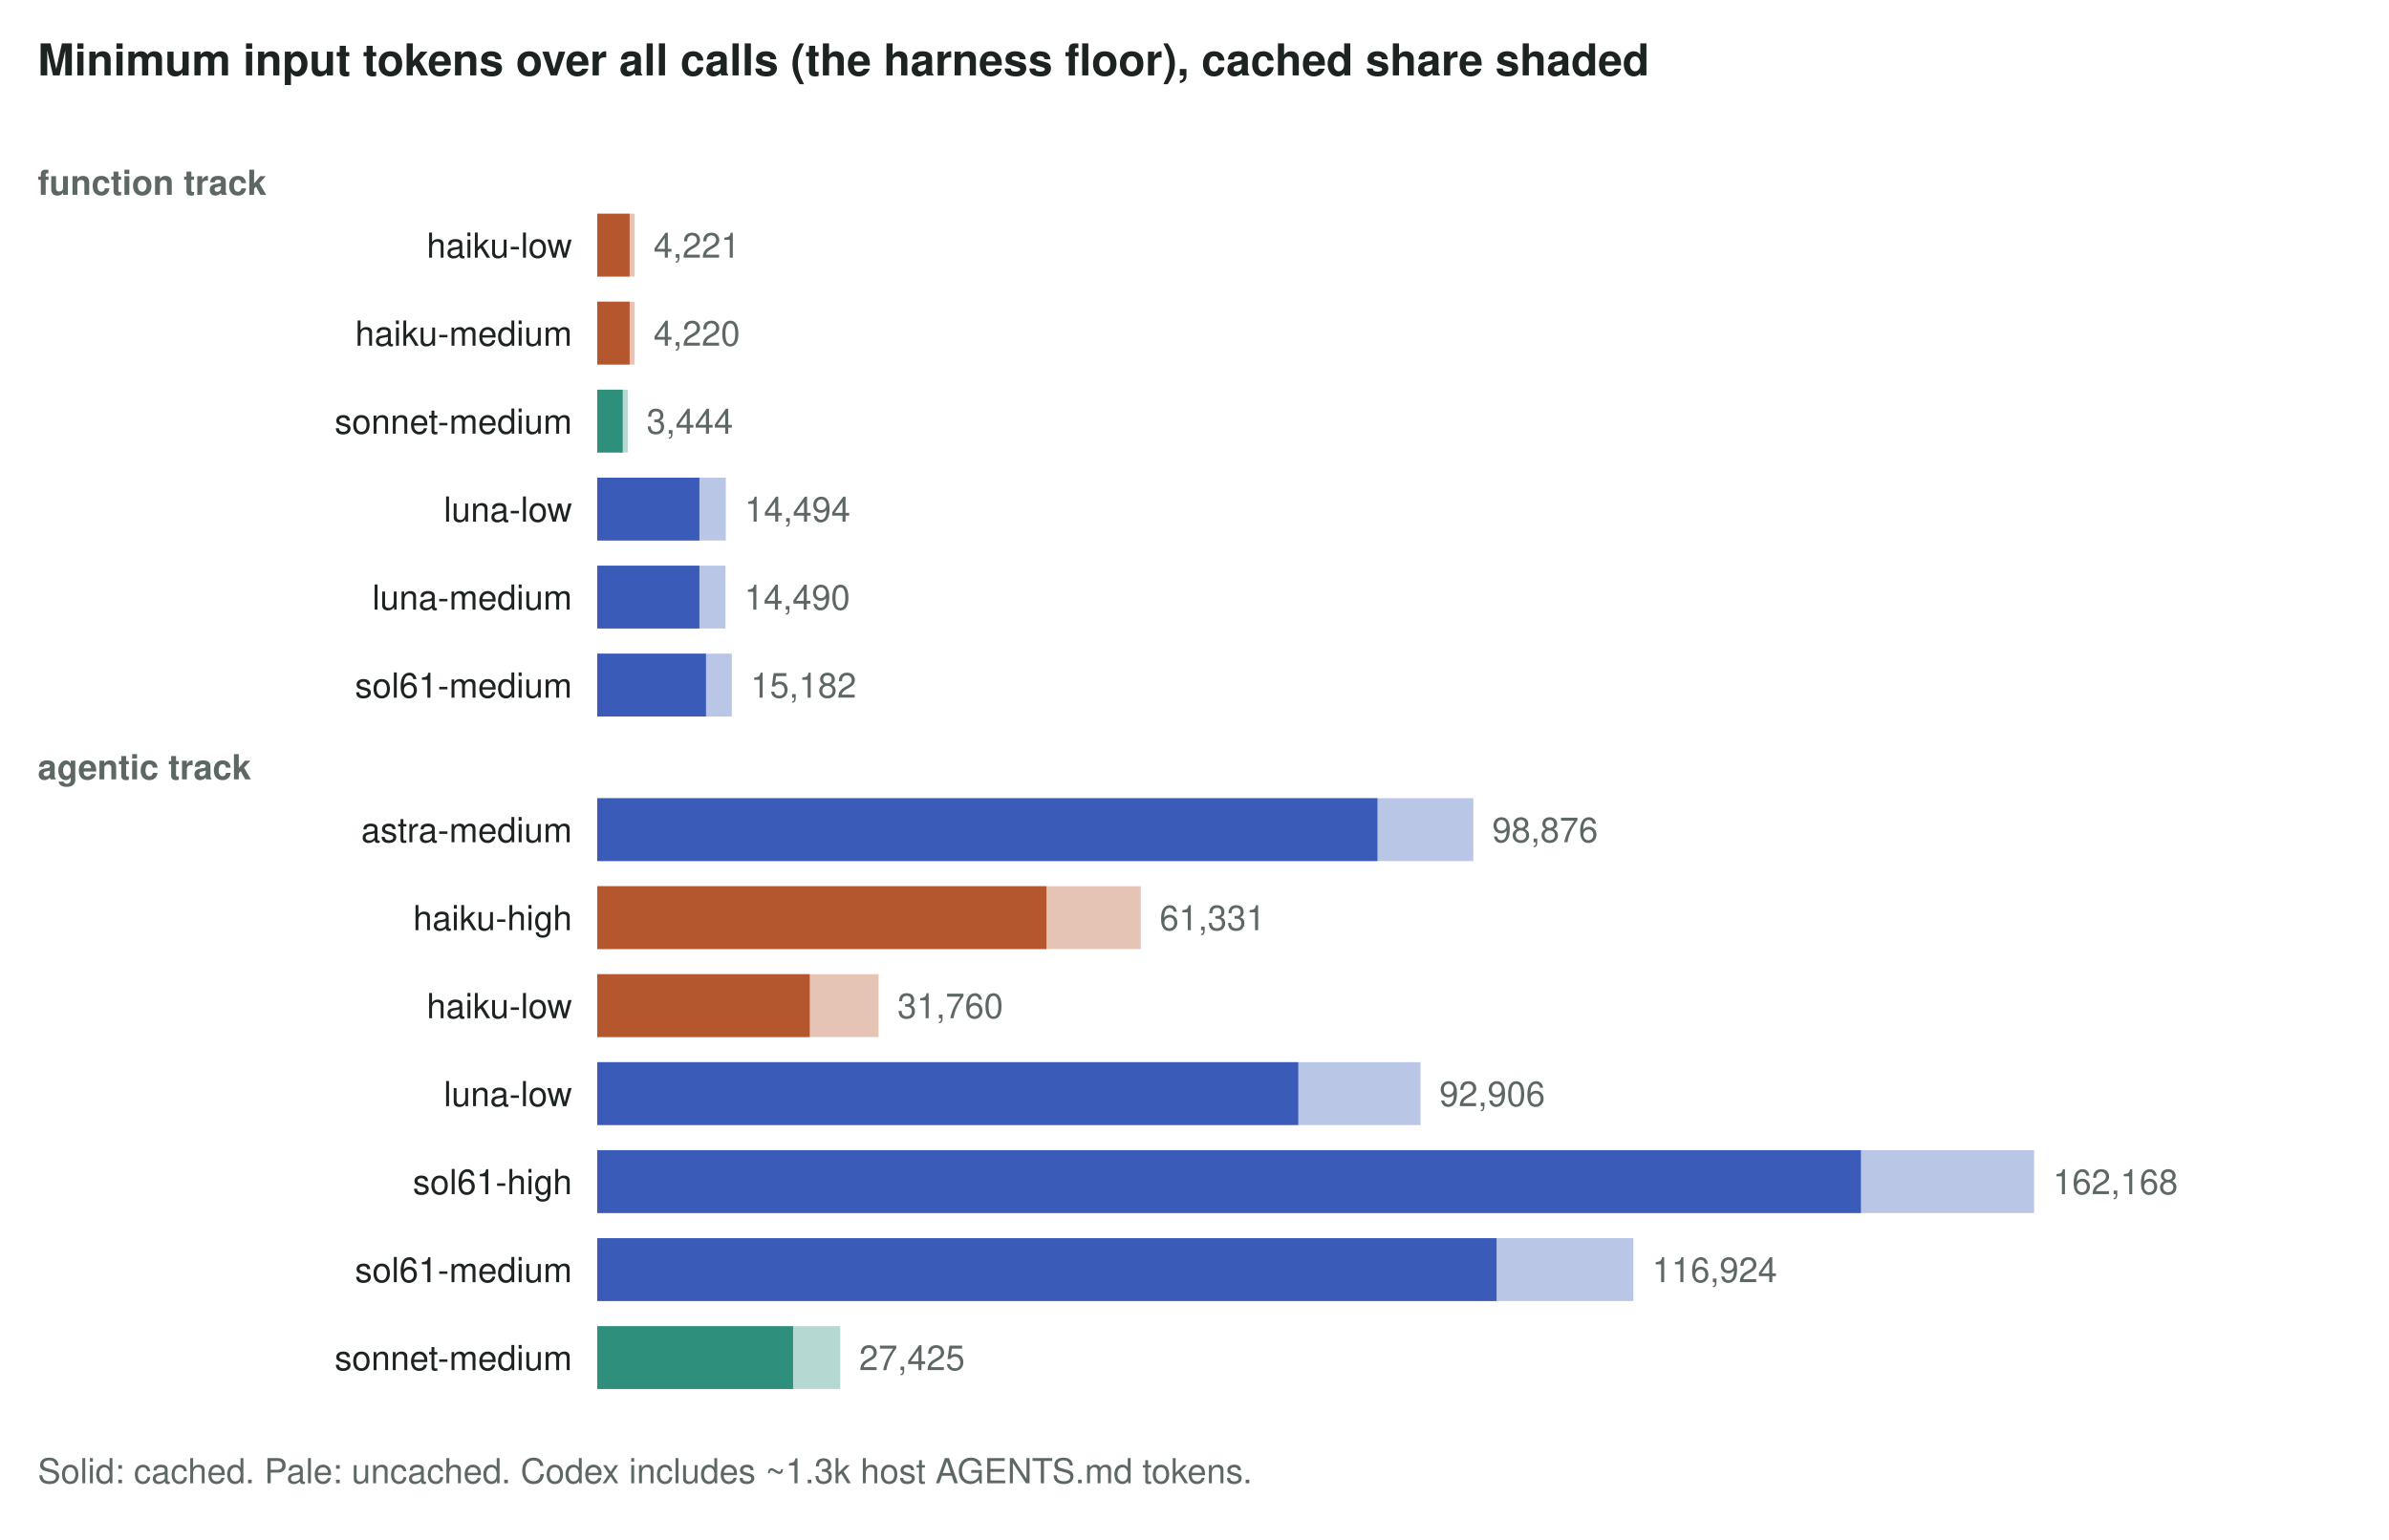
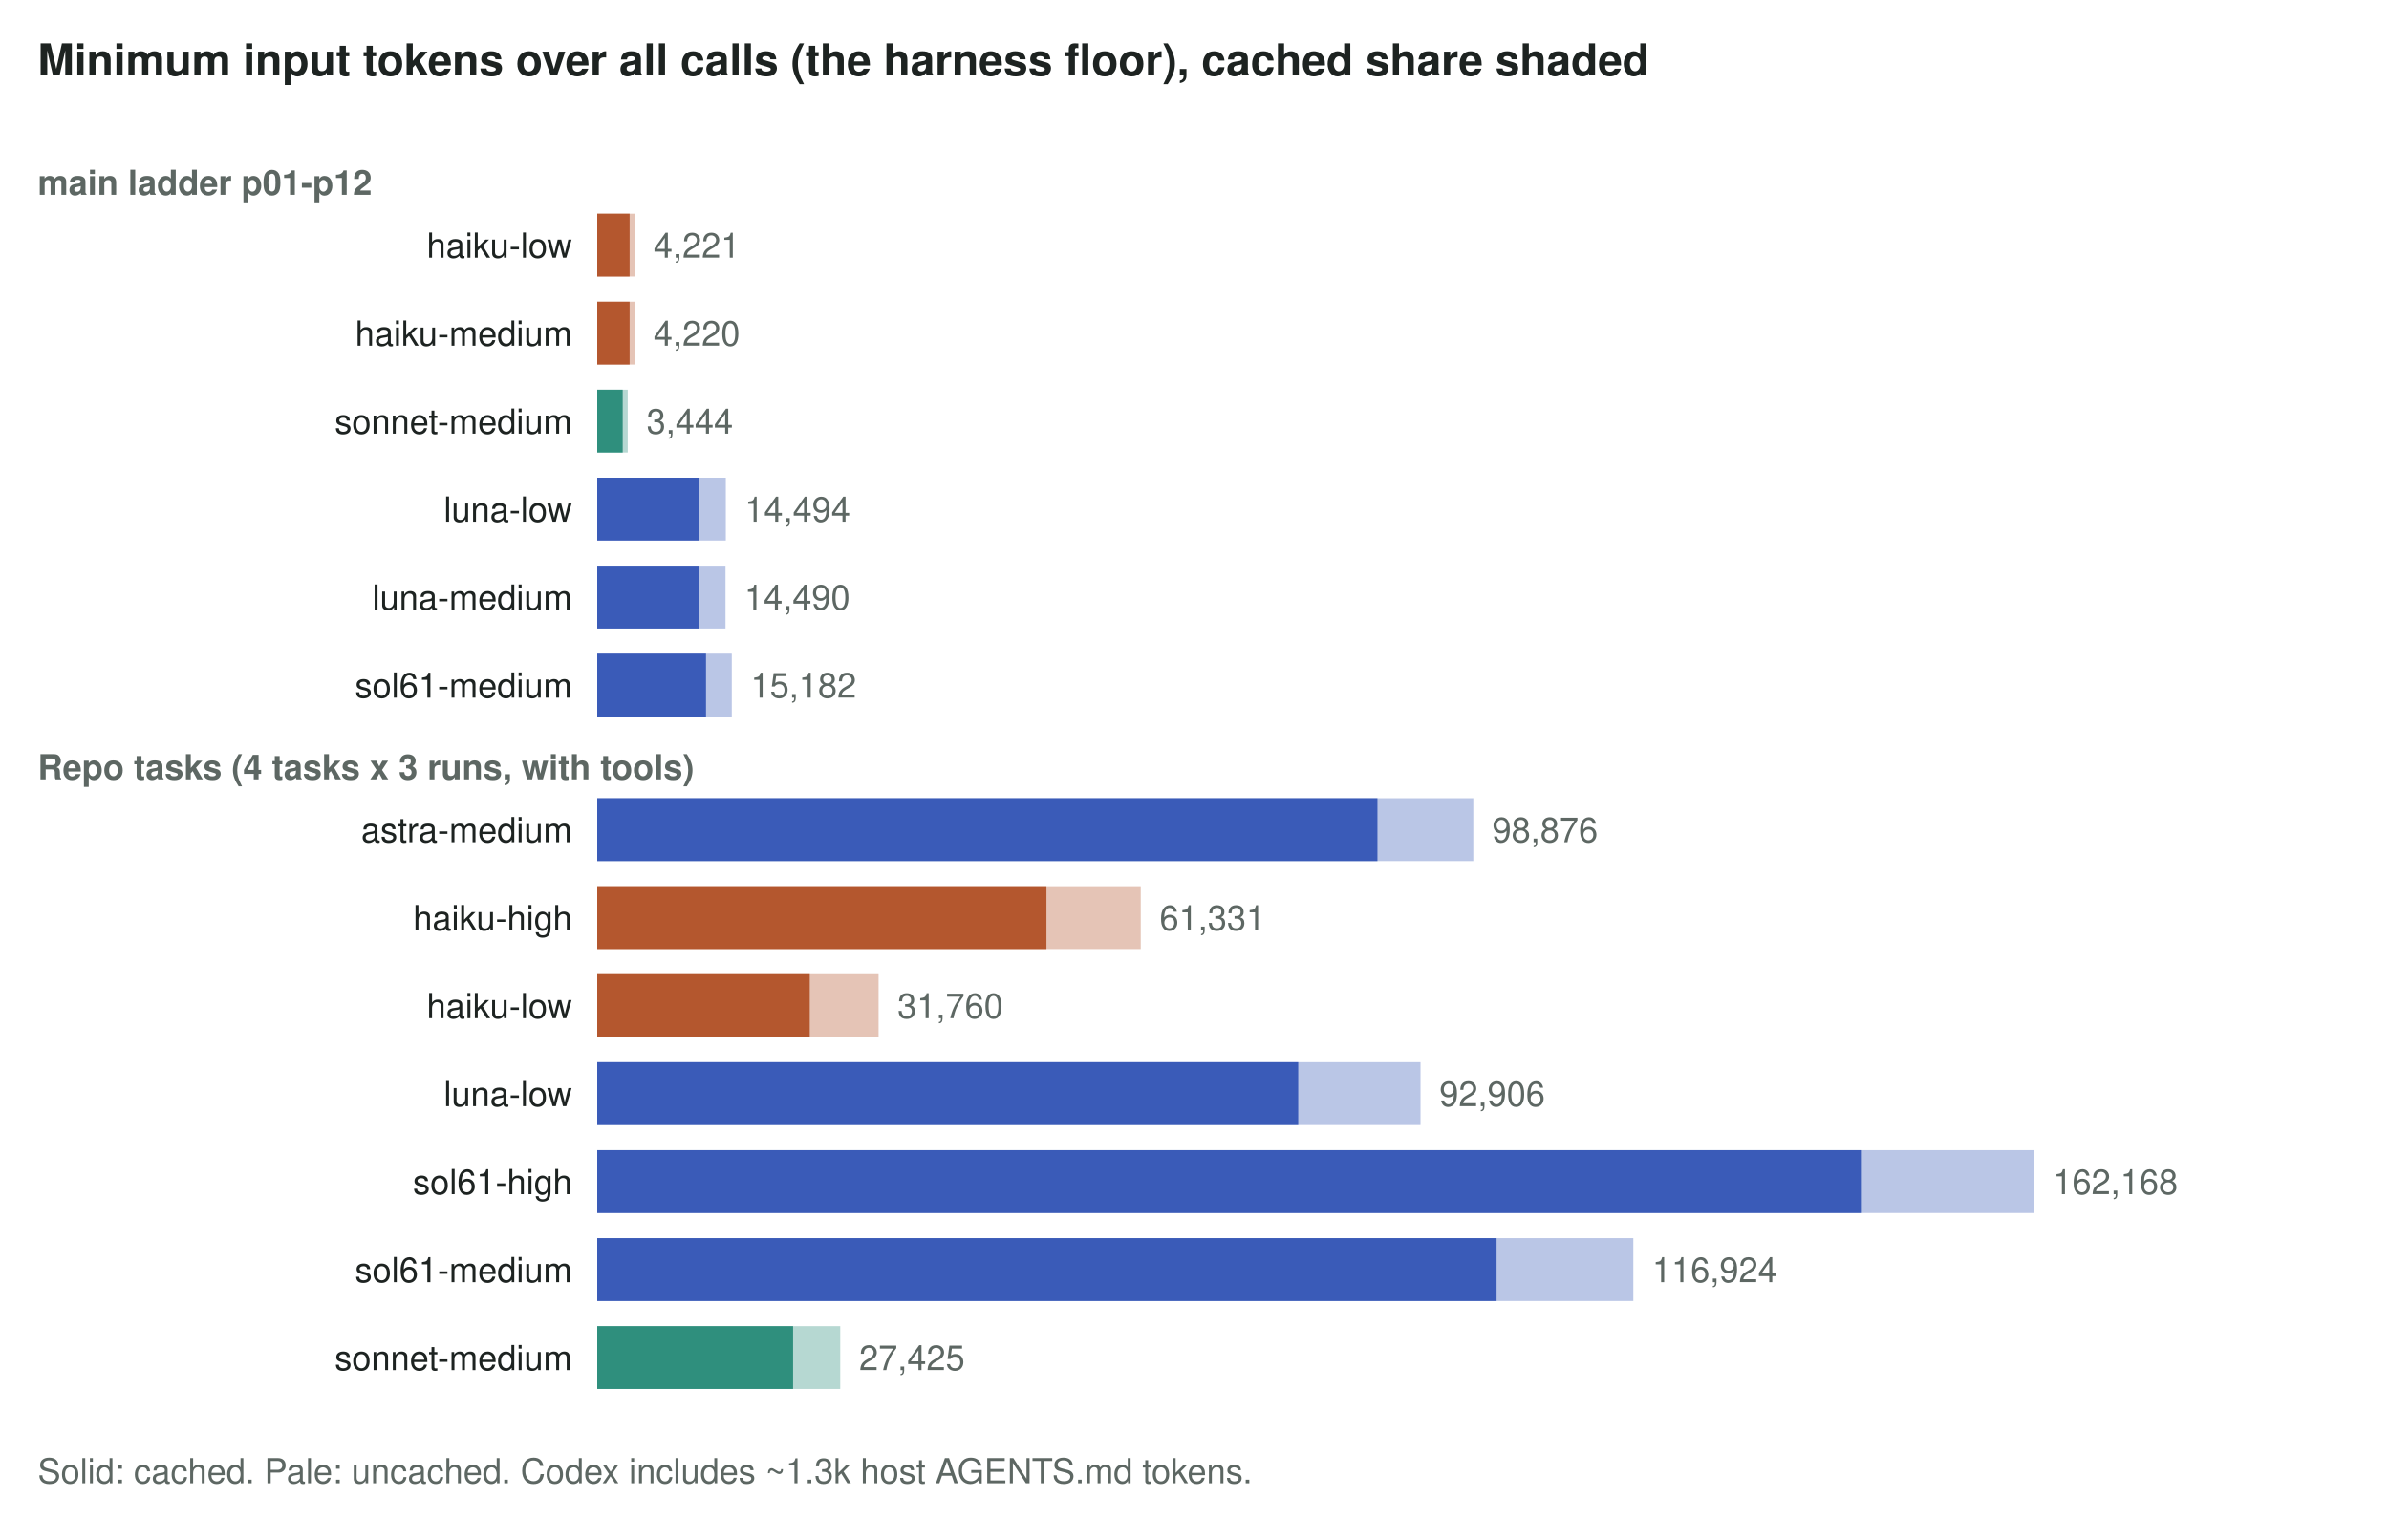
<svg xmlns="http://www.w3.org/2000/svg" viewBox="0 0 760 490" width="760" height="490" font-family="Hanken Grotesk, -apple-system, Segoe UI, Helvetica, Arial, sans-serif" font-size="12">
  <rect width="760" height="490" fill="var(--panel,#ffffff)" />
  <text x="12.0" y="24.0" font-size="14" text-anchor="start" style="fill:var(--fg,#1d2321)" font-weight="600">Minimum input tokens over all calls (the harness floor), cached share shaded</text>
-   <text x="12.0" y="62.0" font-size="11" text-anchor="start" style="fill:var(--muted,#5d6763)" font-weight="600">function track</text>
+   <text x="12.0" y="62.0" font-size="11" text-anchor="start" style="fill:var(--muted,#5d6763)" font-weight="600">main ladder p01-p12</text>
  <rect x="190" y="68" width="11.9" height="20" fill="var(--claude,#b4572e)" opacity="0.35" />
  <rect x="190" y="68" width="10.3" height="20" fill="var(--claude,#b4572e)" />
  <text x="182.0" y="82.0" font-size="11" text-anchor="end" style="fill:var(--fg,#1d2321)" font-weight="normal">haiku-low</text>
  <text x="207.9" y="82.0" font-size="11" text-anchor="start" style="fill:var(--muted,#5d6763)" font-weight="normal">4,221</text>
  <rect x="190" y="96" width="11.9" height="20" fill="var(--claude,#b4572e)" opacity="0.35" />
  <rect x="190" y="96" width="10.3" height="20" fill="var(--claude,#b4572e)" />
  <text x="182.0" y="110.0" font-size="11" text-anchor="end" style="fill:var(--fg,#1d2321)" font-weight="normal">haiku-medium</text>
  <text x="207.9" y="110.0" font-size="11" text-anchor="start" style="fill:var(--muted,#5d6763)" font-weight="normal">4,220</text>
  <rect x="190" y="124" width="9.7" height="20" fill="var(--sonnet,#2f8f7d)" opacity="0.35" />
  <rect x="190" y="124" width="8.1" height="20" fill="var(--sonnet,#2f8f7d)" />
  <text x="182.0" y="138.0" font-size="11" text-anchor="end" style="fill:var(--fg,#1d2321)" font-weight="normal">sonnet-medium</text>
  <text x="205.7" y="138.0" font-size="11" text-anchor="start" style="fill:var(--muted,#5d6763)" font-weight="normal">3,444</text>
  <rect x="190" y="152" width="40.9" height="20" fill="var(--codex,#3a5bb8)" opacity="0.35" />
  <rect x="190" y="152" width="32.5" height="20" fill="var(--codex,#3a5bb8)" />
  <text x="182.0" y="166.0" font-size="11" text-anchor="end" style="fill:var(--fg,#1d2321)" font-weight="normal">luna-low</text>
  <text x="236.9" y="166.0" font-size="11" text-anchor="start" style="fill:var(--muted,#5d6763)" font-weight="normal">14,494</text>
  <rect x="190" y="180" width="40.8" height="20" fill="var(--codex,#3a5bb8)" opacity="0.35" />
  <rect x="190" y="180" width="32.5" height="20" fill="var(--codex,#3a5bb8)" />
  <text x="182.0" y="194.0" font-size="11" text-anchor="end" style="fill:var(--fg,#1d2321)" font-weight="normal">luna-medium</text>
  <text x="236.8" y="194.0" font-size="11" text-anchor="start" style="fill:var(--muted,#5d6763)" font-weight="normal">14,490</text>
  <rect x="190" y="208" width="42.8" height="20" fill="var(--codex,#3a5bb8)" opacity="0.35" />
  <rect x="190" y="208" width="34.6" height="20" fill="var(--codex,#3a5bb8)" />
  <text x="182.0" y="222.0" font-size="11" text-anchor="end" style="fill:var(--fg,#1d2321)" font-weight="normal">sol61-medium</text>
  <text x="238.8" y="222.0" font-size="11" text-anchor="start" style="fill:var(--muted,#5d6763)" font-weight="normal">15,182</text>
-   <text x="12.0" y="248.0" font-size="11" text-anchor="start" style="fill:var(--muted,#5d6763)" font-weight="600">agentic track</text>
+   <text x="12.0" y="248.0" font-size="11" text-anchor="start" style="fill:var(--muted,#5d6763)" font-weight="600">Repo tasks (4 tasks x 3 runs, with tools)</text>
  <rect x="190" y="254" width="278.7" height="20" fill="var(--codex,#3a5bb8)" opacity="0.35" />
  <rect x="190" y="254" width="248.2" height="20" fill="var(--codex,#3a5bb8)" />
  <text x="182.0" y="268.0" font-size="11" text-anchor="end" style="fill:var(--fg,#1d2321)" font-weight="normal">astra-medium</text>
  <text x="474.7" y="268.0" font-size="11" text-anchor="start" style="fill:var(--muted,#5d6763)" font-weight="normal">98,876</text>
  <rect x="190" y="282" width="172.9" height="20" fill="var(--claude,#b4572e)" opacity="0.35" />
  <rect x="190" y="282" width="142.9" height="20" fill="var(--claude,#b4572e)" />
  <text x="182.0" y="296.0" font-size="11" text-anchor="end" style="fill:var(--fg,#1d2321)" font-weight="normal">haiku-high</text>
  <text x="368.9" y="296.0" font-size="11" text-anchor="start" style="fill:var(--muted,#5d6763)" font-weight="normal">61,331</text>
  <rect x="190" y="310" width="89.5" height="20" fill="var(--claude,#b4572e)" opacity="0.35" />
  <rect x="190" y="310" width="67.6" height="20" fill="var(--claude,#b4572e)" />
  <text x="182.0" y="324.0" font-size="11" text-anchor="end" style="fill:var(--fg,#1d2321)" font-weight="normal">haiku-low</text>
  <text x="285.5" y="324.0" font-size="11" text-anchor="start" style="fill:var(--muted,#5d6763)" font-weight="normal">31,760</text>
  <rect x="190" y="338" width="261.9" height="20" fill="var(--codex,#3a5bb8)" opacity="0.35" />
  <rect x="190" y="338" width="223.0" height="20" fill="var(--codex,#3a5bb8)" />
  <text x="182.0" y="352.0" font-size="11" text-anchor="end" style="fill:var(--fg,#1d2321)" font-weight="normal">luna-low</text>
  <text x="457.9" y="352.0" font-size="11" text-anchor="start" style="fill:var(--muted,#5d6763)" font-weight="normal">92,906</text>
  <rect x="190" y="366" width="457.1" height="20" fill="var(--codex,#3a5bb8)" opacity="0.35" />
  <rect x="190" y="366" width="402.0" height="20" fill="var(--codex,#3a5bb8)" />
  <text x="182.0" y="380.0" font-size="11" text-anchor="end" style="fill:var(--fg,#1d2321)" font-weight="normal">sol61-high</text>
  <text x="653.1" y="380.0" font-size="11" text-anchor="start" style="fill:var(--muted,#5d6763)" font-weight="normal">162,168</text>
  <rect x="190" y="394" width="329.6" height="20" fill="var(--codex,#3a5bb8)" opacity="0.35" />
  <rect x="190" y="394" width="286.1" height="20" fill="var(--codex,#3a5bb8)" />
  <text x="182.0" y="408.0" font-size="11" text-anchor="end" style="fill:var(--fg,#1d2321)" font-weight="normal">sol61-medium</text>
  <text x="525.6" y="408.0" font-size="11" text-anchor="start" style="fill:var(--muted,#5d6763)" font-weight="normal">116,924</text>
  <rect x="190" y="422" width="77.3" height="20" fill="var(--sonnet,#2f8f7d)" opacity="0.35" />
  <rect x="190" y="422" width="62.3" height="20" fill="var(--sonnet,#2f8f7d)" />
  <text x="182.0" y="436.0" font-size="11" text-anchor="end" style="fill:var(--fg,#1d2321)" font-weight="normal">sonnet-medium</text>
  <text x="273.3" y="436.0" font-size="11" text-anchor="start" style="fill:var(--muted,#5d6763)" font-weight="normal">27,425</text>
  <text x="12.0" y="472.0" font-size="11" text-anchor="start" style="fill:var(--muted,#5d6763)" font-weight="normal">Solid: cached. Pale: uncached. Codex includes ~1.3k host AGENTS.md tokens.</text>
</svg>
